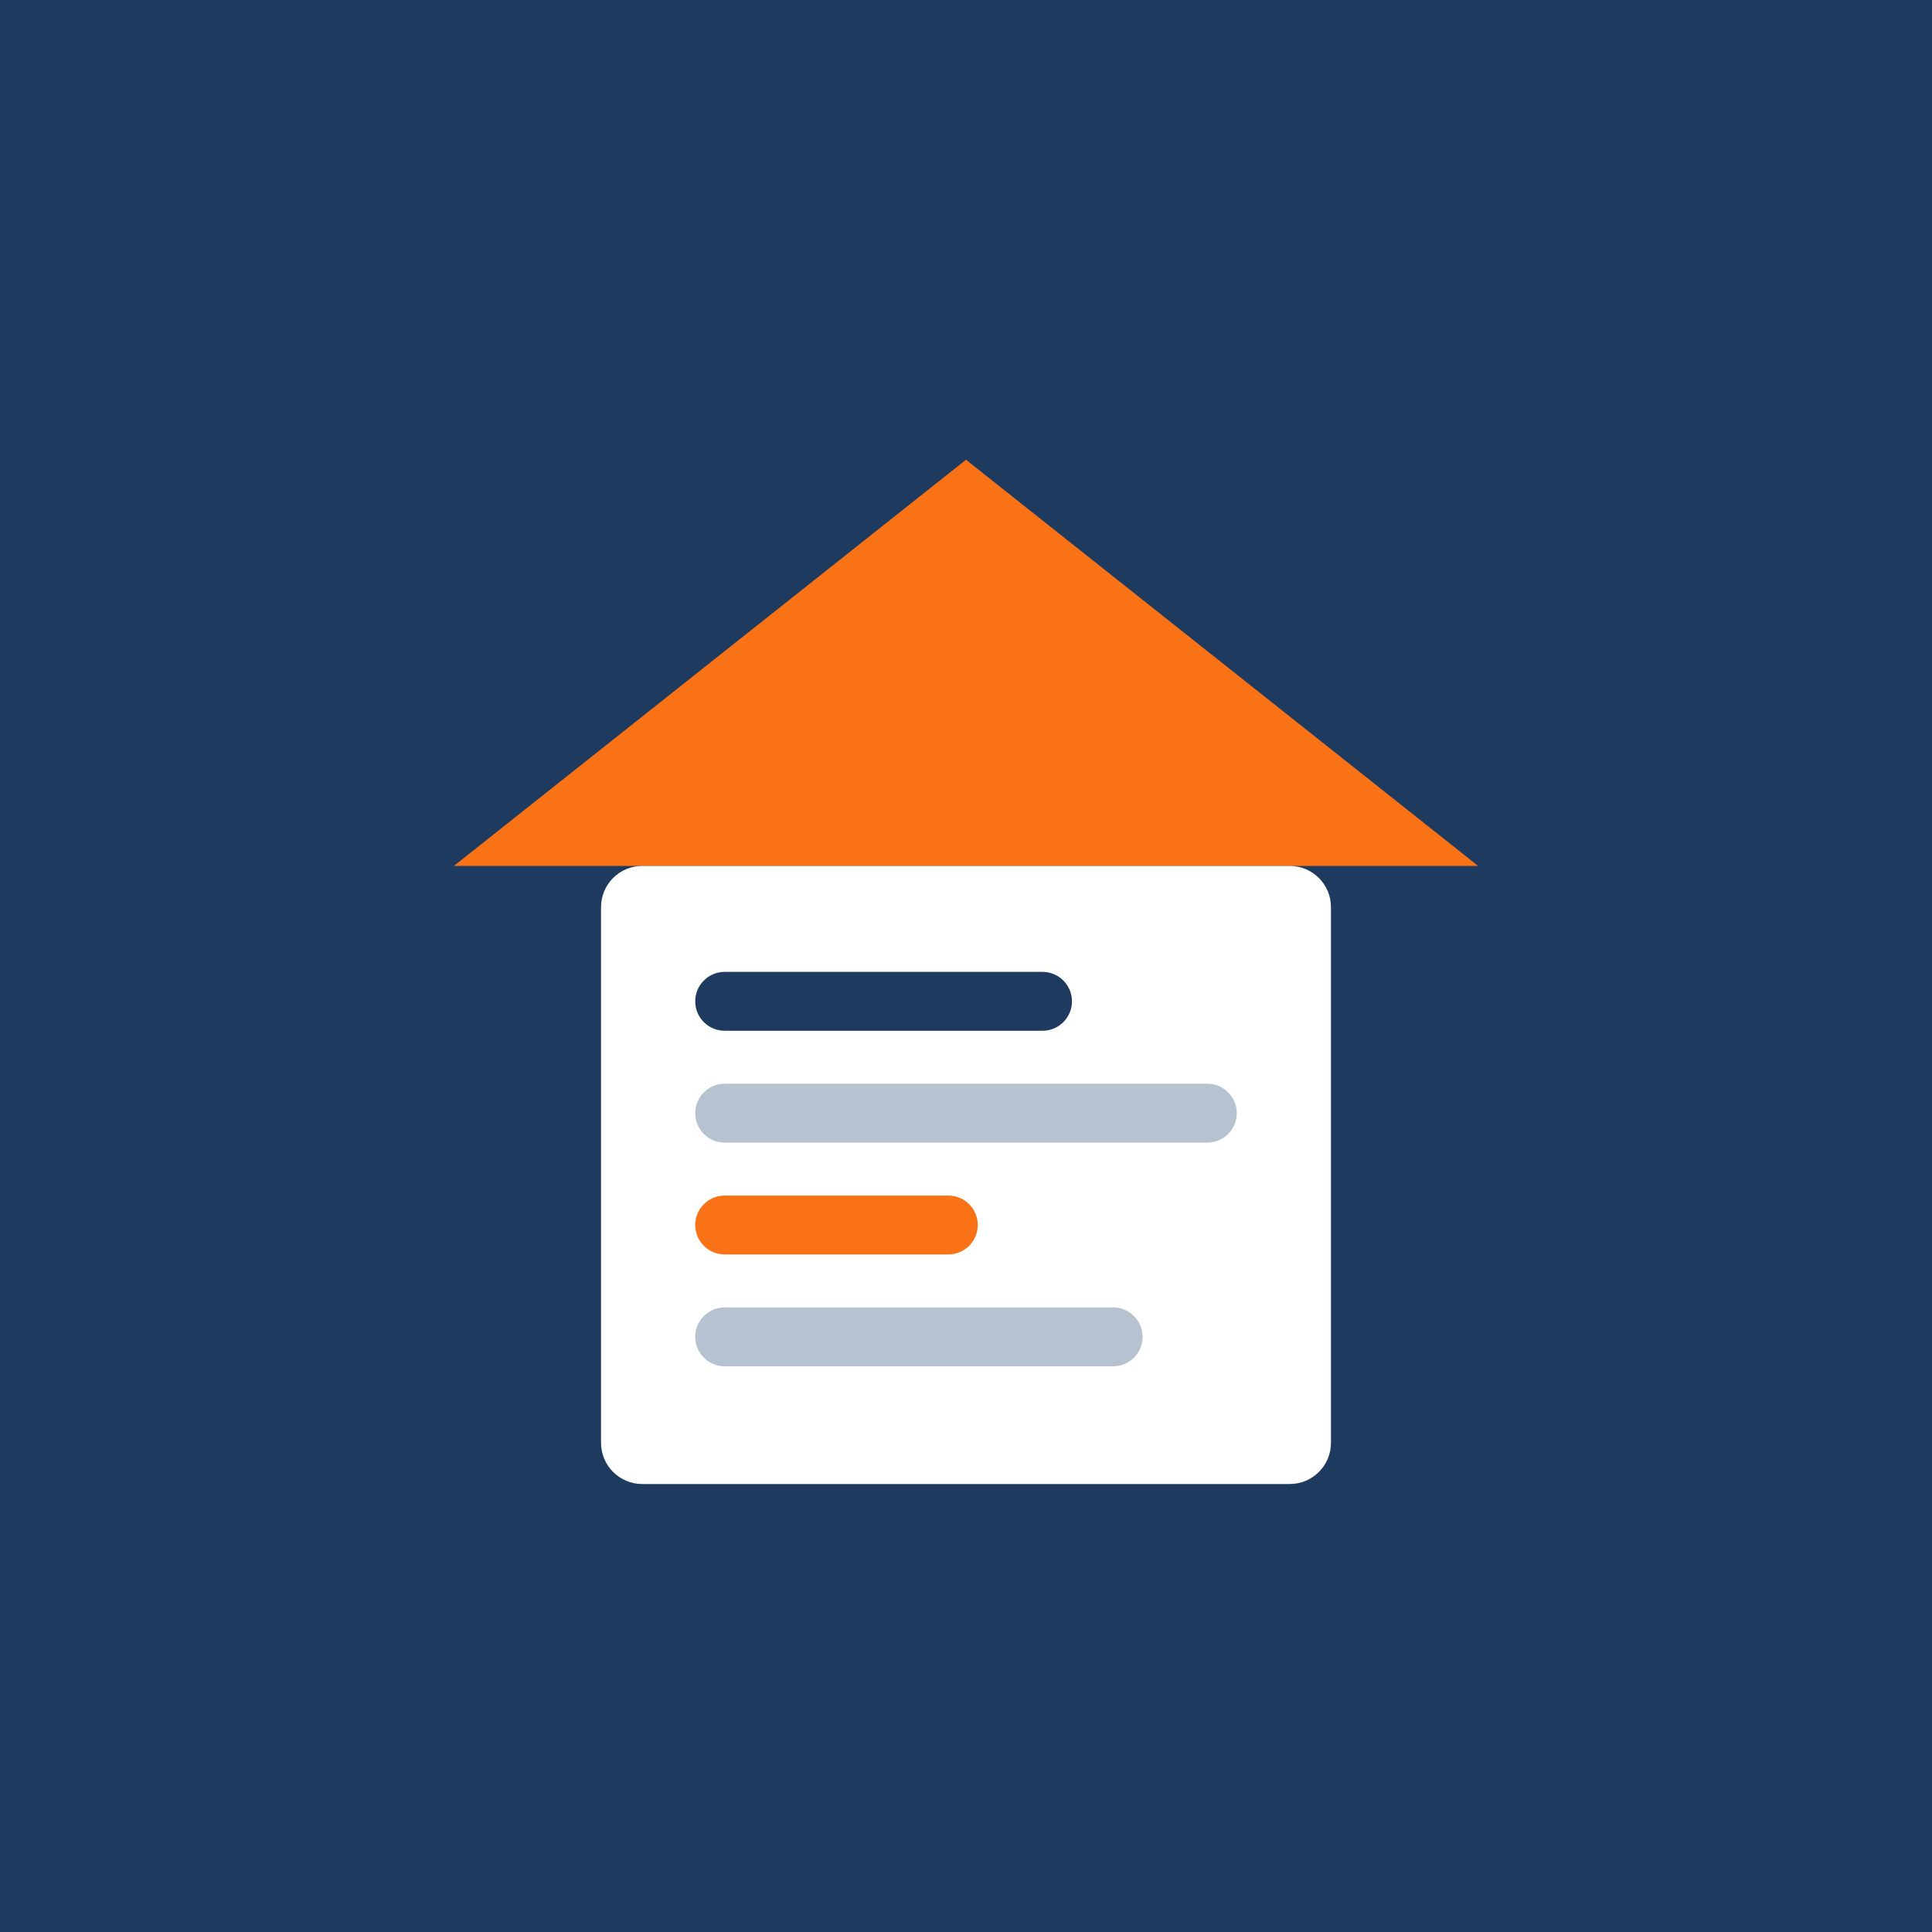
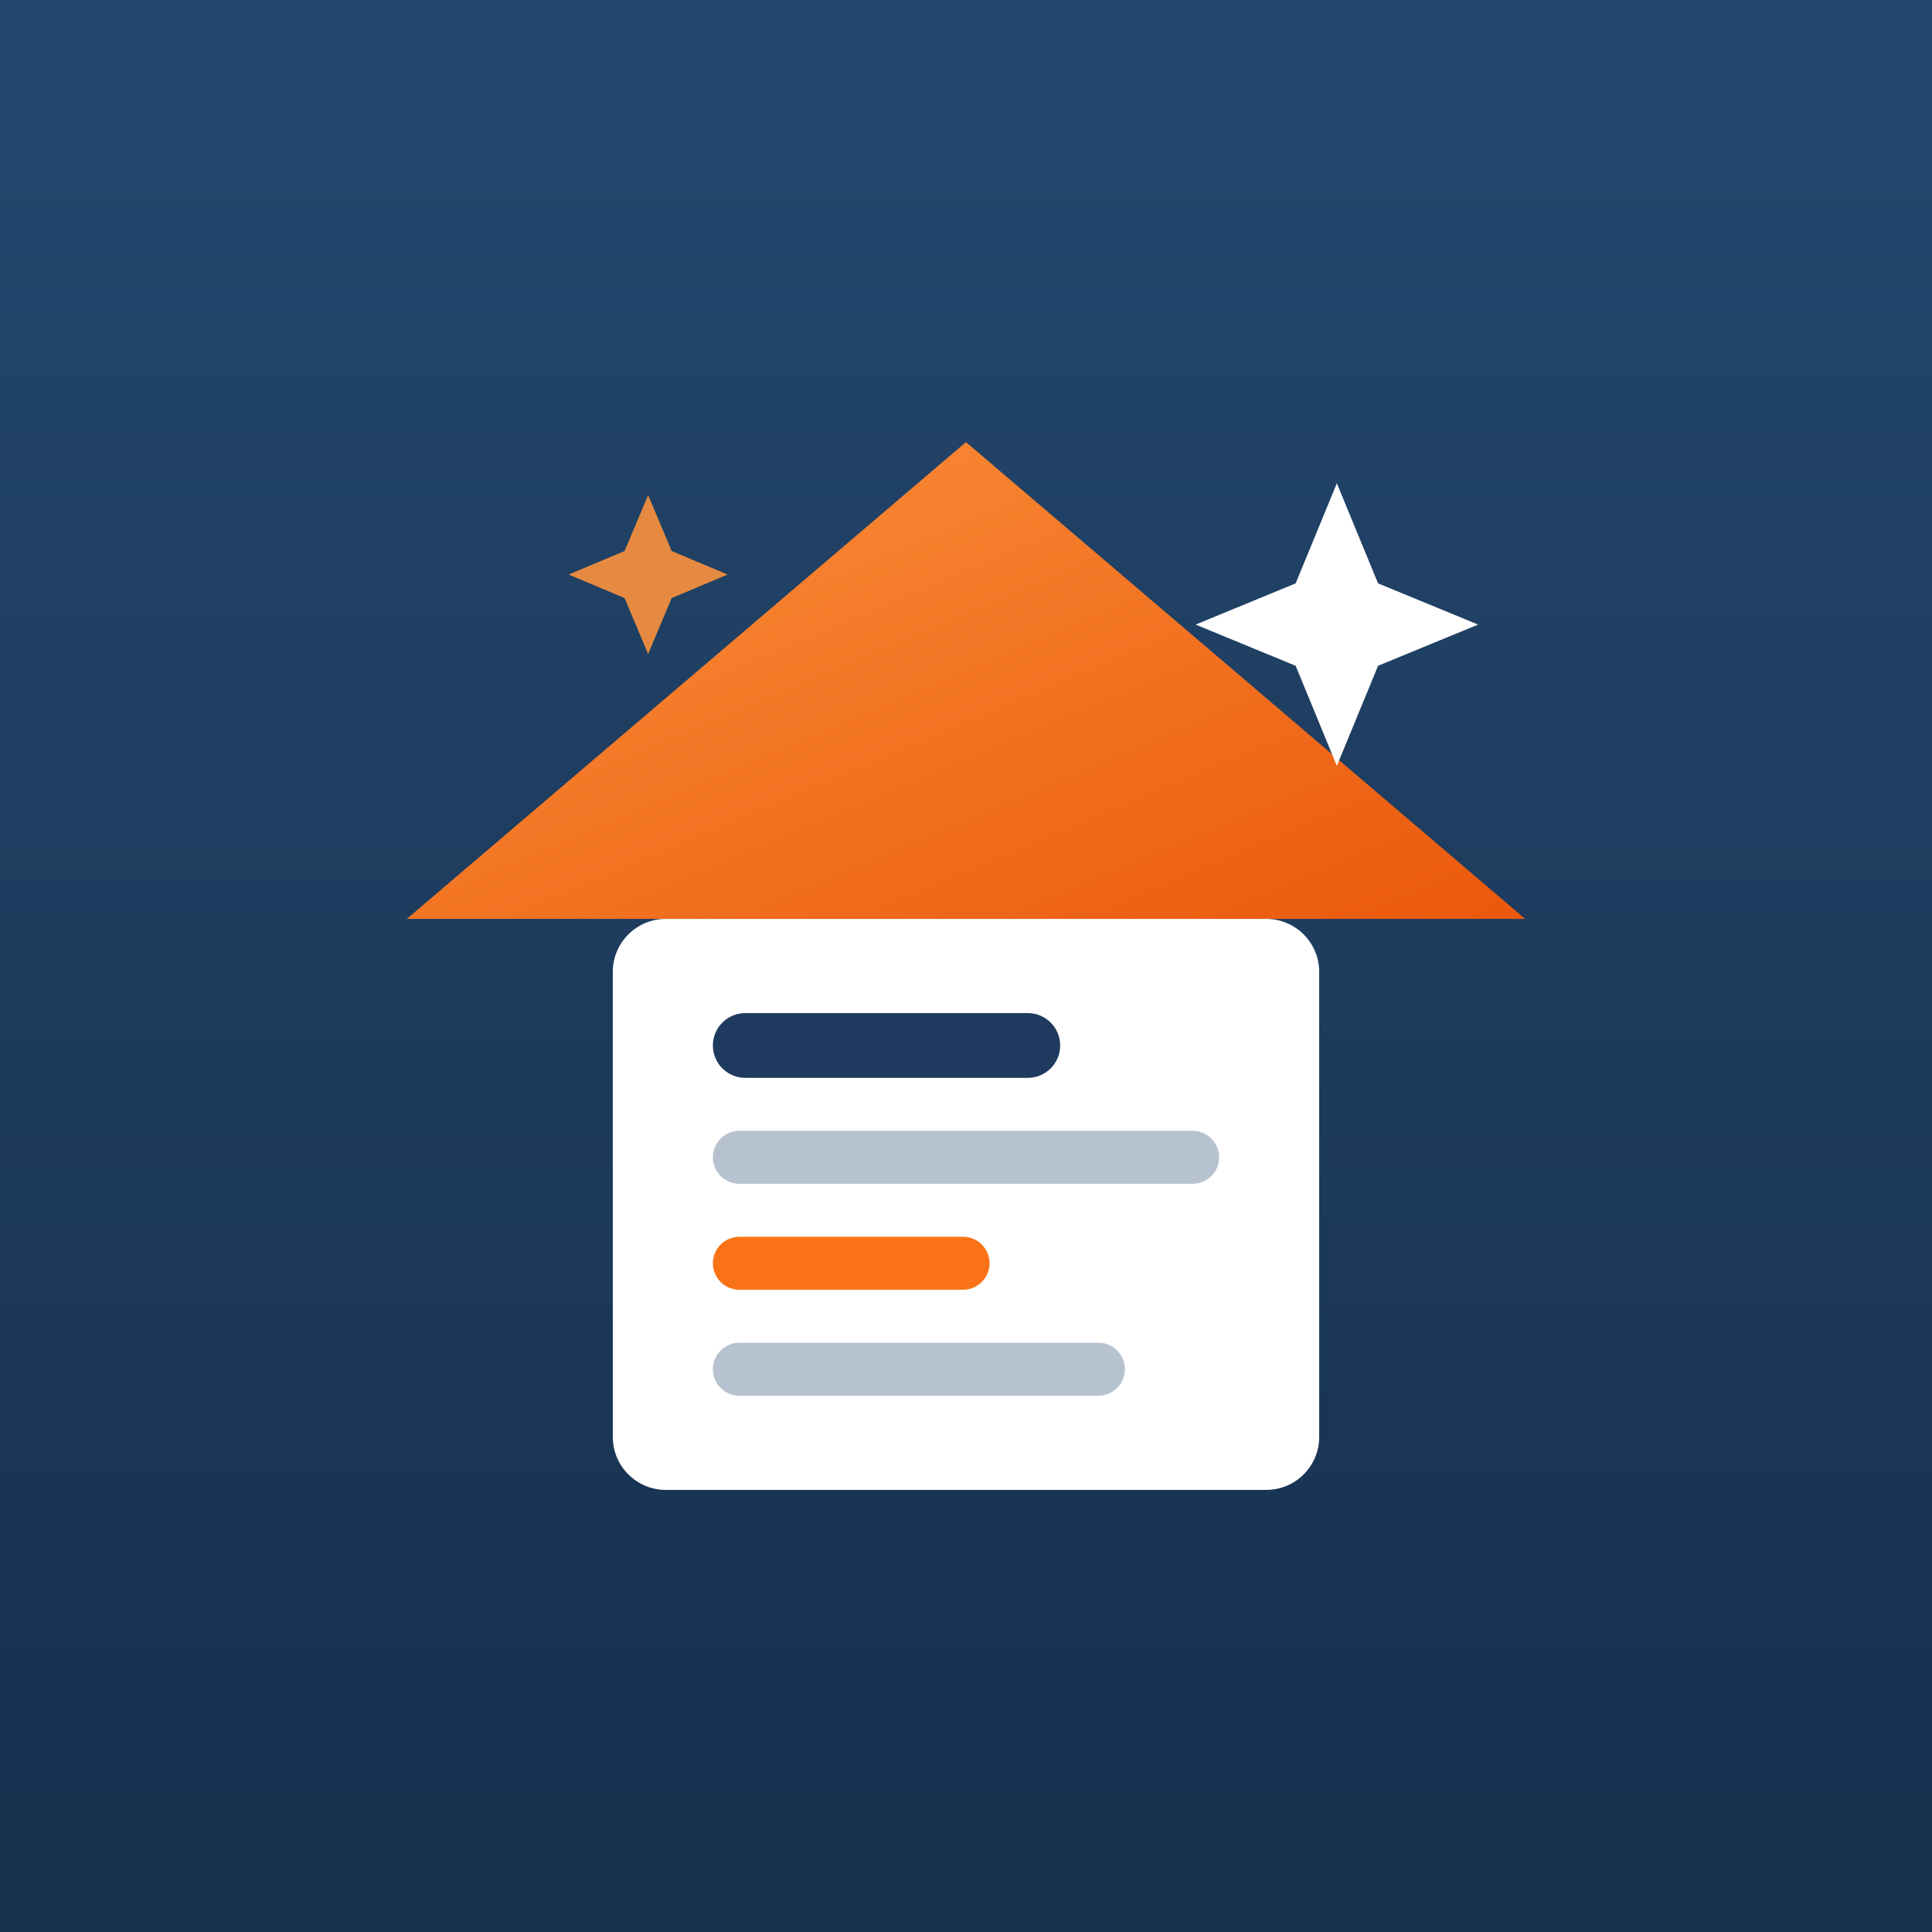
<svg xmlns="http://www.w3.org/2000/svg" viewBox="0 0 512 512">
-   <rect width="512" height="512" fill="#1e3a5f" />
+   <defs>
+     <linearGradient id="bg" x1="0" y1="0" x2="0" y2="1">
+       <stop offset="0" stop-color="#24476e" />
+       <stop offset="1" stop-color="#16304d" />
+     </linearGradient>
+   </defs>
+   <rect width="512" height="512" fill="url(#bg)" />
  <g transform="translate(56.32 56.32) scale(0.78)">
-     <path d="M256 84 L430 222 L82 222 Z" fill="#f97316" />
-     <rect x="132" y="222" width="248" height="210" rx="14" fill="#ffffff" />
-     <rect x="164" y="258" width="128" height="20" rx="10" fill="#1e3a5f" />
-     <rect x="164" y="296" width="184" height="20" rx="10" fill="#b6c2cf" />
-     <rect x="164" y="334" width="96" height="20" rx="10" fill="#f97316" />
-     <rect x="164" y="372" width="152" height="20" rx="10" fill="#b6c2cf" />
+     <defs>
+       <linearGradient id="roof" x1="0" y1="0" x2="1" y2="1">
+         <stop offset="0" stop-color="#fb923c" />
+         <stop offset="1" stop-color="#ea580c" />
+       </linearGradient>
+       <linearGradient id="bg" x1="0" y1="0" x2="0" y2="1">
+         <stop offset="0" stop-color="#24476e" />
+         <stop offset="1" stop-color="#16304d" />
+       </linearGradient>
+     </defs>
+     <path d="M256 78 L446 240 L66 240 Z" fill="url(#roof)" />
+     <rect x="136" y="240" width="240" height="194" rx="18" fill="#ffffff" />
+     <rect x="170" y="272" width="118" height="22" rx="11" fill="#1e3a5f" />
+     <rect x="170" y="312" width="172" height="18" rx="9" fill="#b6c2cf" />
+     <rect x="170" y="348" width="94" height="18" rx="9" fill="#f97316" />
+     <rect x="170" y="384" width="140" height="18" rx="9" fill="#b6c2cf" />
+     <path d="M382 92 l14 34 34 14 -34 14 -14 34 -14 -34 -34 -14 34 -14 Z" fill="#ffffff" />
+     <path d="M148 96 l8 19 19 8 -19 8 -8 19 -8 -19 -19 -8 19 -8 Z" fill="#fb923c" opacity="0.9" />
  </g>
</svg>
